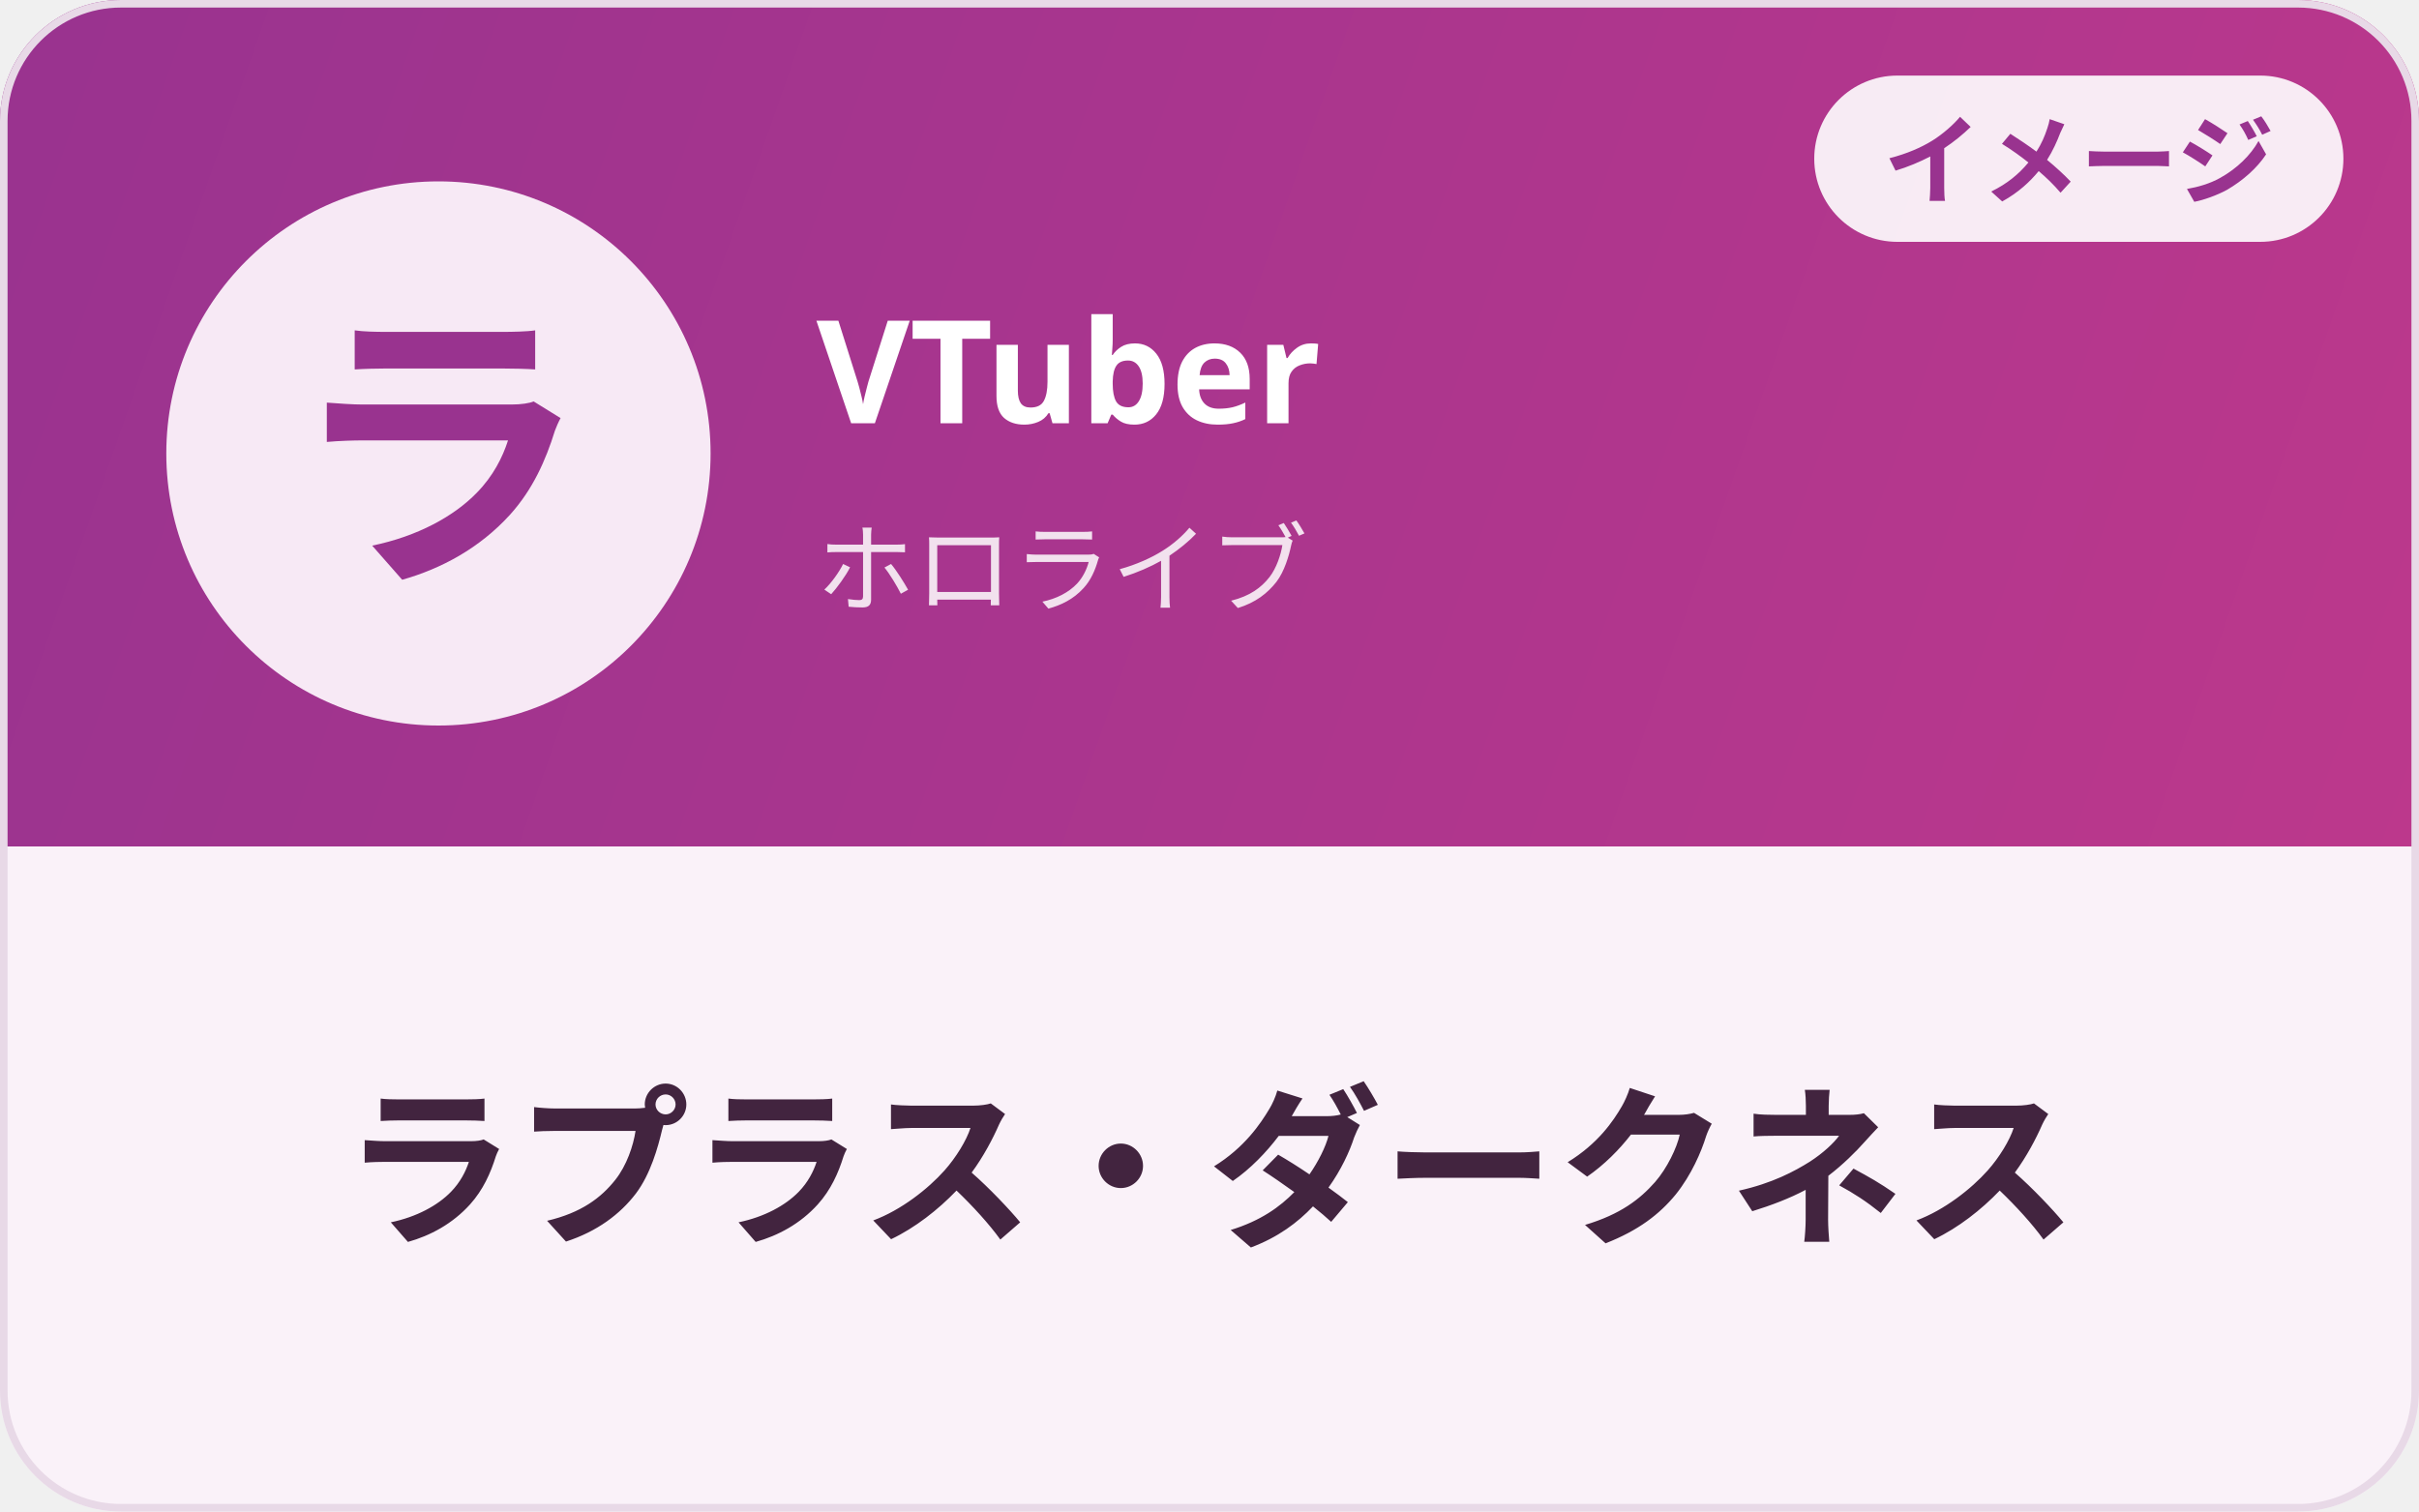
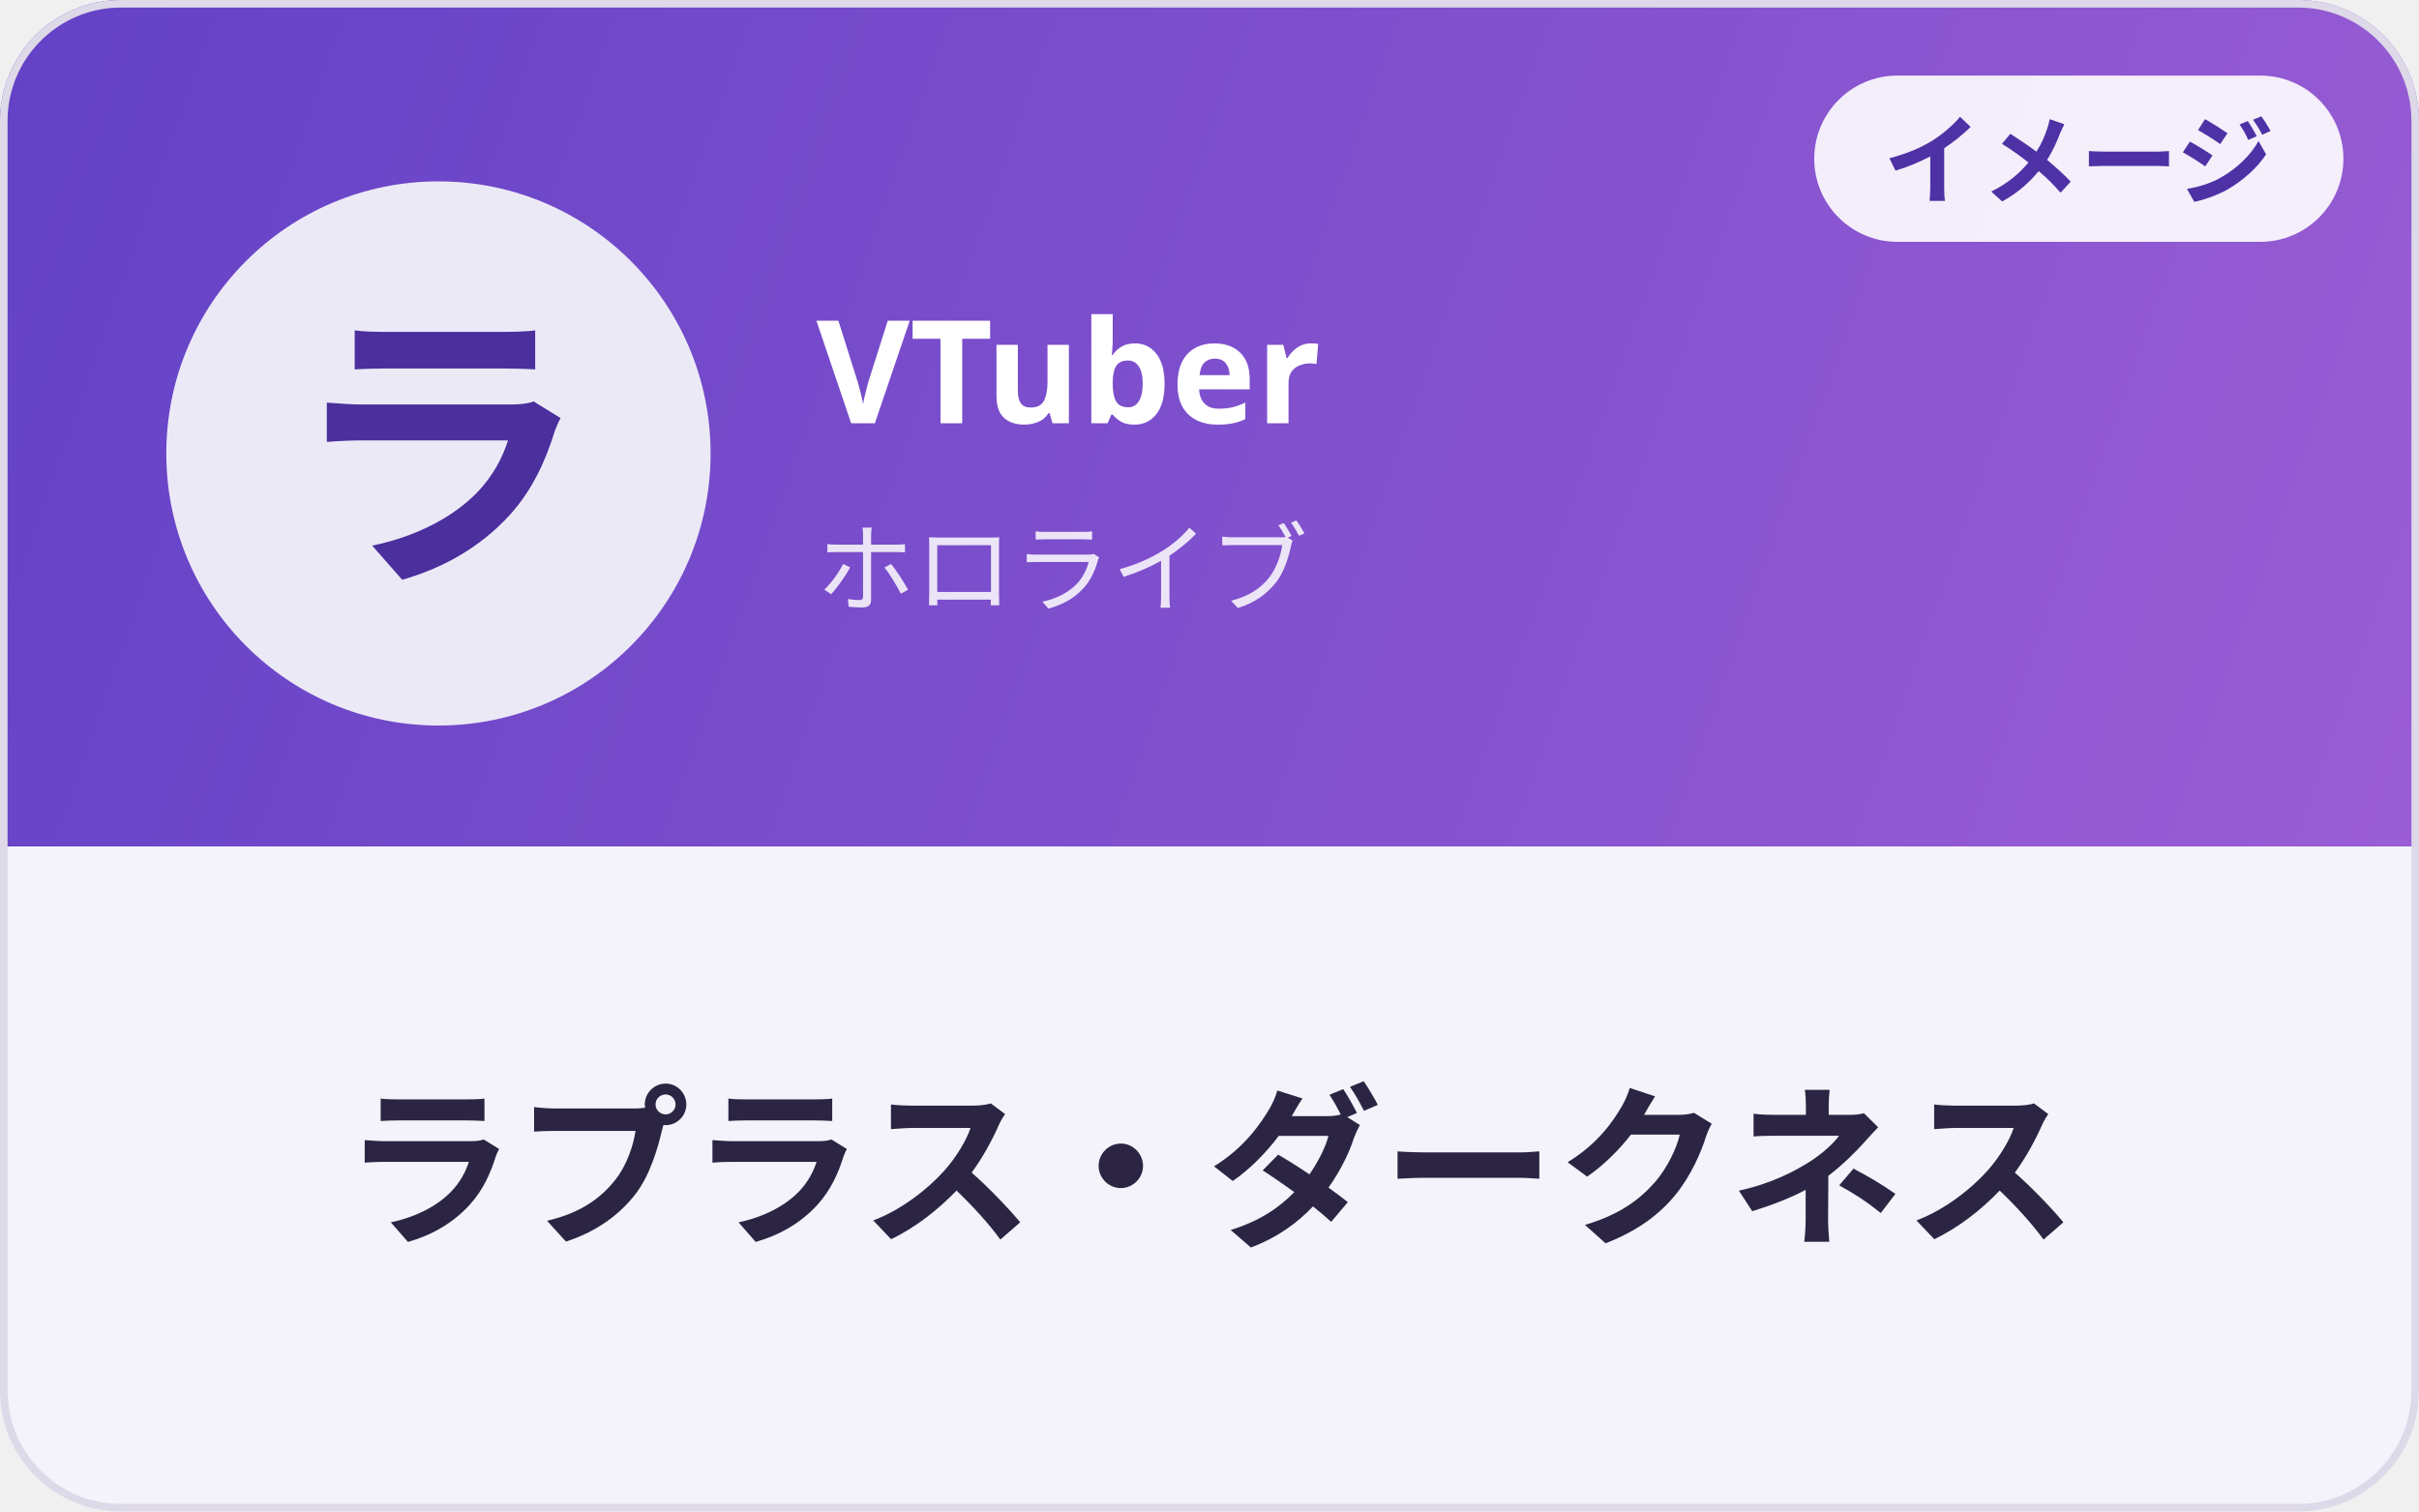
<svg xmlns="http://www.w3.org/2000/svg" viewBox="0 0 320 200" width="320" height="200" role="img" aria-label="ラプラス・ダークネスのイメージ画像">
  <defs>
    <linearGradient id="g2f88384d38" gradientUnits="userSpaceOnUse" x1="0" y1="0" x2="320" y2="112">
-       <stop offset="0" stop-color="#99338f" />
-       <stop offset="1" stop-color="#bc388c" />
+       <stop offset="0" stop-color="#6342c6" />
+       <stop offset="1" stop-color="#9a5dd4" />
    </linearGradient>
    <clipPath id="c2f88384d38">
      <rect x="0" y="0" width="320" height="200" rx="16" />
    </clipPath>
  </defs>
  <g clip-path="url(#c2f88384d38)" font-family="'Hiragino Sans','Noto Sans JP','Yu Gothic',sans-serif">
-     <rect x="0" y="0" width="320" height="200" fill="#faf2f9" />
+     <rect x="0" y="0" width="320" height="200" fill="#f4f2fa" />
    <rect x="0" y="0" width="320" height="112" fill="url(#g2f88384d38)" />
-     <circle cx="58" cy="60" r="36" fill="#f7e9f5" />
-     <text x="58" y="74.4" text-anchor="middle" font-size="40" font-weight="700" fill="#99338f">ラ</text>
+     <circle cx="58" cy="60" r="36" fill="#ece9f7" />
+     <text x="58" y="74.4" text-anchor="middle" font-size="40" font-weight="700" fill="#4b2f9d">ラ</text>
    <text x="108" y="56" font-size="19" font-weight="700" fill="#ffffff">VTuber</text>
    <text x="108" y="80" font-size="13" fill="#ffffff" fill-opacity="0.85">ホロライブ</text>
    <rect x="240" y="10" width="70" height="22" rx="11" fill="#ffffff" fill-opacity="0.9" />
-     <text x="275" y="26" text-anchor="middle" font-size="13" font-weight="600" fill="#99338f">イメージ</text>
-     <text x="160" y="163.0" text-anchor="middle" font-size="23" font-weight="700" fill="#42243f">ラプラス・ダークネス</text>
+     <text x="275" y="26" text-anchor="middle" font-size="13" font-weight="600" fill="#4e32a5">イメージ</text>
+     <text x="160" y="163.0" text-anchor="middle" font-size="23" font-weight="700" fill="#2b2442">ラプラス・ダークネス</text>
  </g>
-   <rect x="0.5" y="0.5" width="319" height="199" rx="15.5" fill="none" stroke="#e8d9e7" />
+   <rect x="0.5" y="0.5" width="319" height="199" rx="15.5" fill="none" stroke="#ddd9e8" />
</svg>
